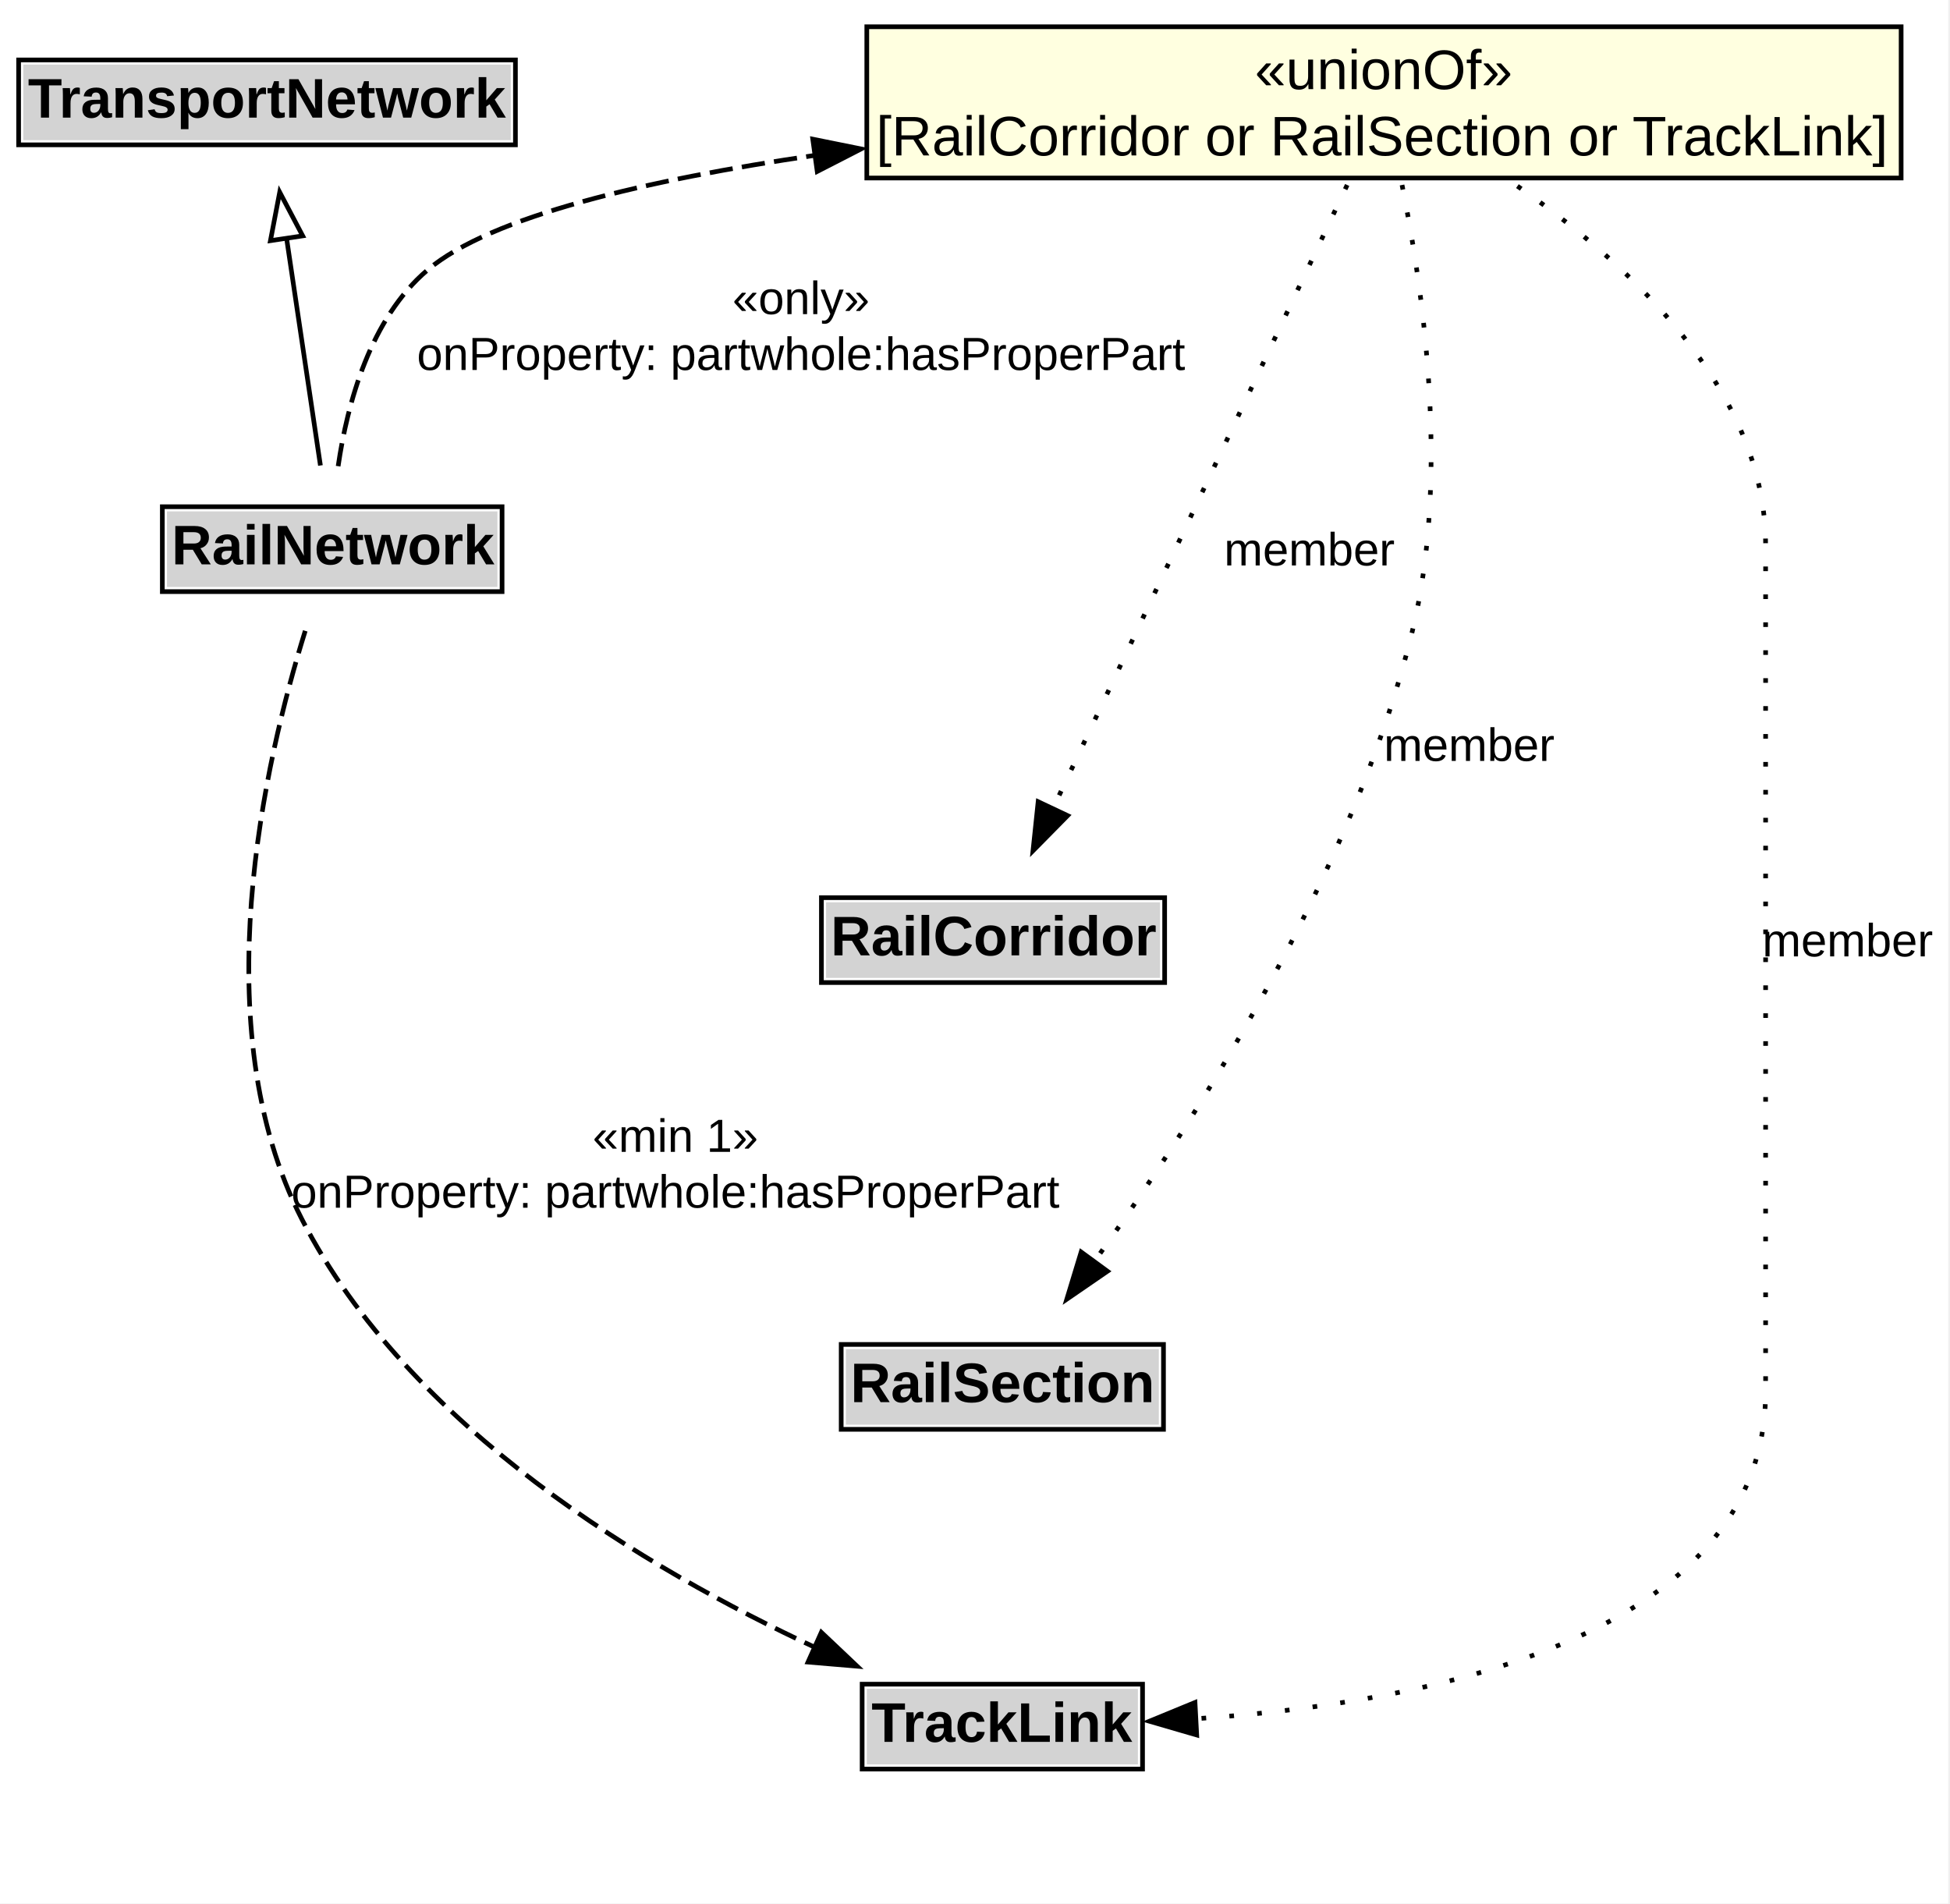
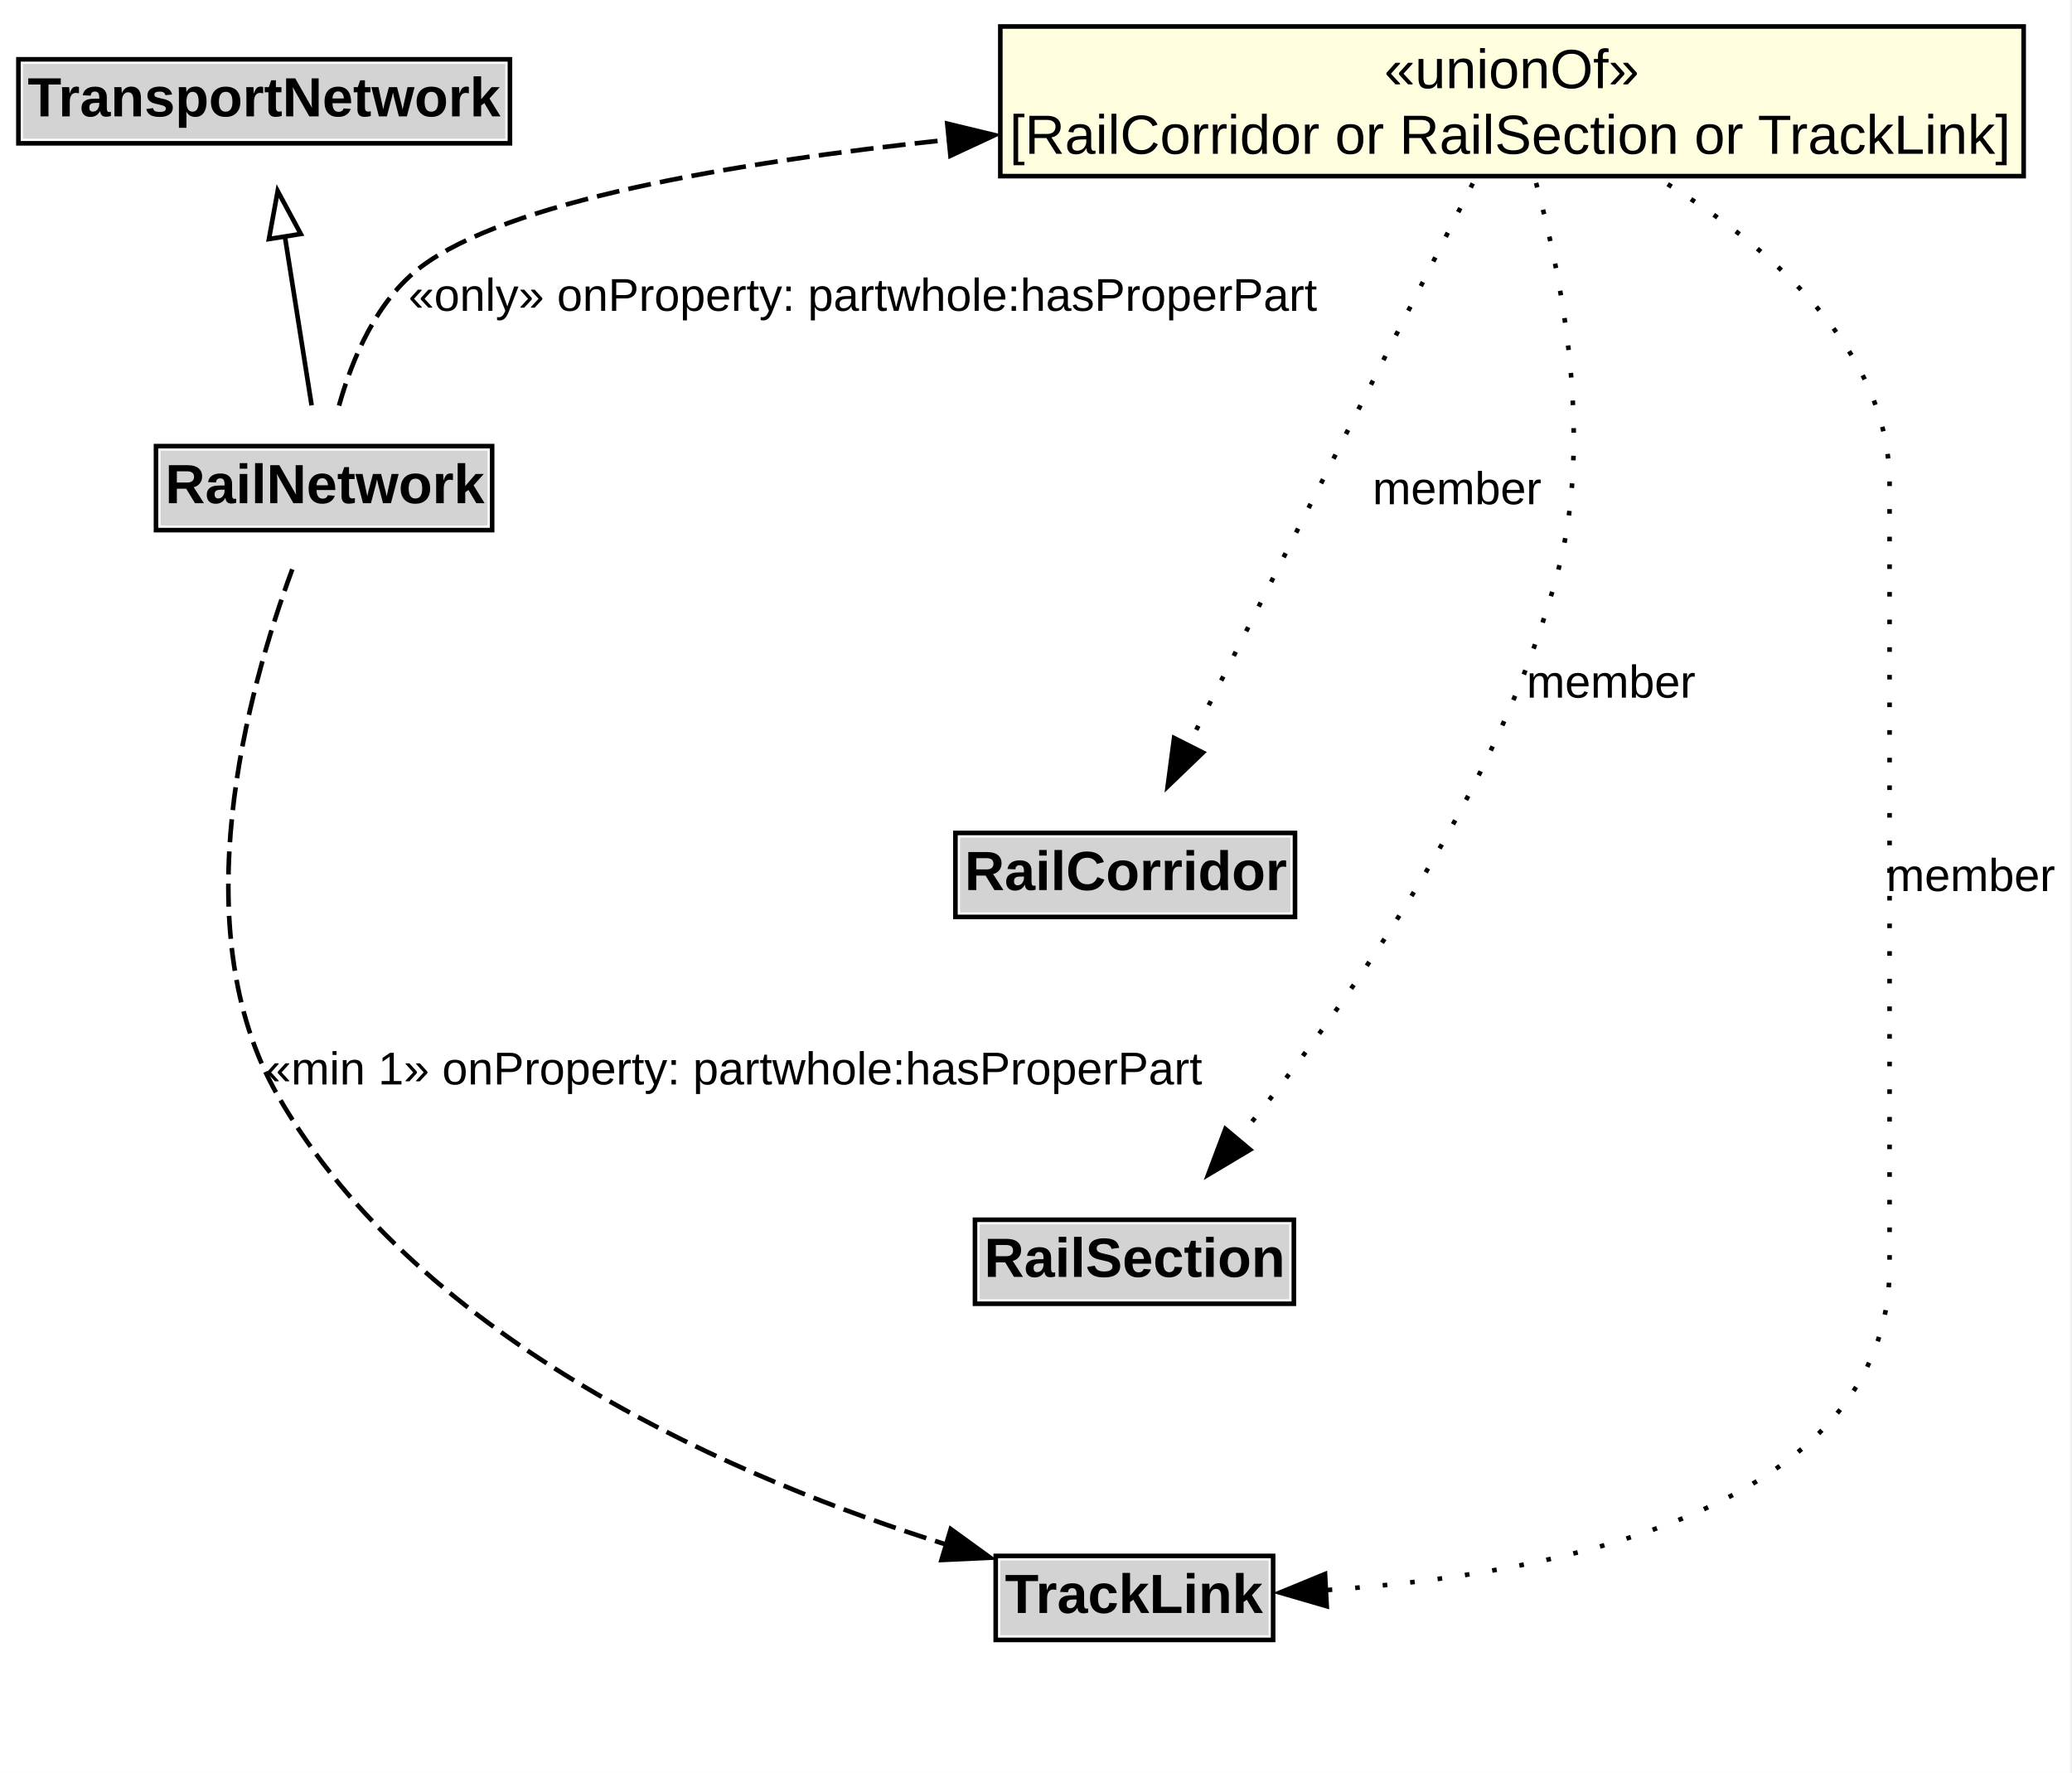
- <svg xmlns="http://www.w3.org/2000/svg" width="419pt" height="409pt" viewBox="0.00 0.00 419.00 409.00">
-   <g id="graph0" class="graph" transform="scale(1 1) rotate(0) translate(4 405)">
-     <polygon fill="white" stroke="none" points="-4,4 -4,-405 414.62,-405 414.62,4 -4,4" />
+ <svg xmlns="http://www.w3.org/2000/svg" width="450pt" height="385pt" viewBox="0.00 0.00 450.00 385.00">
+   <g id="graph0" class="graph" transform="scale(1 1) rotate(0) translate(4 381)">
+     <polygon fill="white" stroke="none" points="-4,4 -4,-381 445.62,-381 445.62,4 -4,4" />
    <g id="clust2" class="cluster">
</g>
    <g id="node1" class="node">
-       <polygon fill="lightgray" stroke="none" points="1,-374.88 1,-391.12 105.75,-391.12 105.75,-374.88 1,-374.88" />
-       <text xml:space="preserve" text-anchor="start" x="2" y="-379.73" font-family="Arial" font-weight="bold" font-size="12.00">TransportNetwork</text>
-       <polygon fill="none" stroke="black" points="0,-373.88 0,-392.12 106.75,-392.12 106.75,-373.88 0,-373.88" />
+       <polygon fill="lightgray" stroke="none" points="1,-350.88 1,-367.12 105.75,-367.12 105.75,-350.88 1,-350.88" />
+       <text xml:space="preserve" text-anchor="start" x="2" y="-355.73" font-family="Arial" font-weight="bold" font-size="12.00">TransportNetwork</text>
+       <polygon fill="none" stroke="black" points="0,-349.88 0,-368.12 106.75,-368.12 106.75,-349.88 0,-349.88" />
    </g>
    <g id="node2" class="node">
-       <polygon fill="lightgray" stroke="none" points="31.88,-278.88 31.88,-295.12 102.88,-295.12 102.88,-278.88 31.88,-278.88" />
-       <text xml:space="preserve" text-anchor="start" x="32.88" y="-283.73" font-family="Arial" font-weight="bold" font-size="12.00">RailNetwork</text>
-       <polygon fill="none" stroke="black" points="30.88,-277.88 30.88,-296.12 103.88,-296.12 103.88,-277.88 30.88,-277.88" />
+       <polygon fill="lightgray" stroke="none" points="30.88,-266.88 30.88,-283.12 101.88,-283.12 101.88,-266.88 30.88,-266.88" />
+       <text xml:space="preserve" text-anchor="start" x="31.88" y="-271.73" font-family="Arial" font-weight="bold" font-size="12.00">RailNetwork</text>
+       <polygon fill="none" stroke="black" points="29.88,-265.88 29.88,-284.12 102.88,-284.12 102.88,-265.88 29.88,-265.88" />
    </g>
    <g id="edge1" class="edge">
-       <path fill="none" stroke="black" d="M64.85,-304.98C62.82,-318.58 59.94,-337.94 57.57,-353.85" />
-       <polygon fill="none" stroke="black" points="54.11,-353.29 56.1,-363.7 61.04,-354.32 54.11,-353.29" />
+       <path fill="none" stroke="black" d="M63.68,-292.97C61.99,-303.63 59.77,-317.64 57.83,-329.92" />
+       <polygon fill="none" stroke="black" points="54.41,-329.09 56.31,-339.51 61.33,-330.19 54.41,-329.09" />
    </g>
    <g id="node6" class="node">
-       <polygon fill="lightgray" stroke="none" points="182.25,-25.88 182.25,-42.12 240.5,-42.12 240.5,-25.88 182.25,-25.88" />
-       <text xml:space="preserve" text-anchor="start" x="183.25" y="-30.73" font-family="Arial" font-weight="bold" font-size="12.00">TrackLink</text>
-       <polygon fill="none" stroke="black" points="181.25,-24.88 181.25,-43.12 241.5,-43.12 241.5,-24.88 181.25,-24.88" />
+       <polygon fill="lightgray" stroke="none" points="213.25,-25.88 213.25,-42.12 271.5,-42.12 271.5,-25.88 213.25,-25.88" />
+       <text xml:space="preserve" text-anchor="start" x="214.25" y="-30.73" font-family="Arial" font-weight="bold" font-size="12.00">TrackLink</text>
+       <polygon fill="none" stroke="black" points="212.25,-24.88 212.25,-43.12 272.5,-43.12 272.5,-24.88 212.25,-24.88" />
    </g>
    <g id="edge10" class="edge">
-       <path fill="none" stroke="black" stroke-dasharray="5,2" d="M61.59,-269.45C52.9,-241.59 39.66,-184.35 60.88,-143 83.86,-98.21 135.01,-67.81 171.29,-50.95" />
-       <polygon fill="black" stroke="black" points="172.48,-54.26 180.17,-46.98 169.62,-47.87 172.48,-54.26" />
-       <text xml:space="preserve" text-anchor="middle" x="141.12" y="-157.5" font-family="Arial" font-size="10.00">«min 1»</text>
-       <text xml:space="preserve" text-anchor="middle" x="141.12" y="-145.5" font-family="Arial" font-size="10.00">onProperty: partwhole:hasProperPart</text>
+       <path fill="none" stroke="black" stroke-dasharray="5,2" d="M59.48,-257.37C49.76,-231.13 35.44,-179.37 56.38,-143 87.46,-89 157.04,-59.51 201.73,-45.52" />
+       <polygon fill="black" stroke="black" points="202.49,-48.95 211.07,-42.73 200.48,-42.24 202.49,-48.95" />
+       <text xml:space="preserve" text-anchor="middle" x="155.38" y="-145.5" font-family="Arial" font-size="10.00">«min 1» onProperty: partwhole:hasProperPart</text>
    </g>
    <g id="node7" class="node">
-       <polygon fill="lightyellow" stroke="none" points="182.25,-366.75 182.25,-399.25 404.5,-399.25 404.5,-366.75 182.25,-366.75" />
-       <text xml:space="preserve" text-anchor="start" x="265.62" y="-385.85" font-family="Arial" font-size="12.00">«unionOf»</text>
-       <text xml:space="preserve" text-anchor="start" x="184.25" y="-371.6" font-family="Arial" font-size="12.00">[RailCorridor or RailSection or TrackLink]</text>
-       <polygon fill="none" stroke="black" points="182.25,-366.75 182.25,-399.25 404.5,-399.25 404.5,-366.75 182.25,-366.75" />
+       <polygon fill="lightyellow" stroke="none" points="213.25,-342.75 213.25,-375.25 435.5,-375.25 435.5,-342.75 213.25,-342.75" />
+       <text xml:space="preserve" text-anchor="start" x="296.62" y="-361.85" font-family="Arial" font-size="12.00">«unionOf»</text>
+       <text xml:space="preserve" text-anchor="start" x="215.25" y="-347.6" font-family="Arial" font-size="12.00">[RailCorridor or RailSection or TrackLink]</text>
+       <polygon fill="none" stroke="black" points="213.25,-342.75 213.25,-375.25 435.5,-375.25 435.5,-342.75 213.25,-342.75" />
    </g>
    <g id="edge9" class="edge">
-       <path fill="none" stroke="black" stroke-dasharray="5,2" d="M68.66,-304.83C70.62,-318.29 75.54,-336.56 87.88,-347 101.49,-358.52 135.07,-366.36 171.24,-371.64" />
-       <polygon fill="black" stroke="black" points="170.64,-375.1 181.03,-373 171.6,-368.16 170.64,-375.1" />
-       <text xml:space="preserve" text-anchor="middle" x="168.12" y="-337.5" font-family="Arial" font-size="10.00">«only»</text>
-       <text xml:space="preserve" text-anchor="middle" x="168.12" y="-325.5" font-family="Arial" font-size="10.00">onProperty: partwhole:hasProperPart</text>
+       <path fill="none" stroke="black" stroke-dasharray="5,2" d="M69.63,-292.92C72.52,-303.23 77.83,-315.77 87.38,-323 106.06,-337.16 154.23,-345.64 202.31,-350.69" />
+       <polygon fill="black" stroke="black" points="201.73,-354.15 212.03,-351.66 202.42,-347.18 201.73,-354.15" />
+       <text xml:space="preserve" text-anchor="middle" x="183.38" y="-313.5" font-family="Arial" font-size="10.00">«only» onProperty: partwhole:hasProperPart</text>
    </g>
    <g id="node4" class="node">
-       <polygon fill="lightgray" stroke="none" points="173.5,-194.88 173.5,-211.12 245.25,-211.12 245.25,-194.88 173.5,-194.88" />
-       <text xml:space="preserve" text-anchor="start" x="174.5" y="-199.72" font-family="Arial" font-weight="bold" font-size="12.00">RailCorridor</text>
-       <polygon fill="none" stroke="black" points="172.5,-193.88 172.5,-212.12 246.25,-212.12 246.25,-193.88 172.5,-193.88" />
+       <polygon fill="lightgray" stroke="none" points="204.5,-182.88 204.5,-199.12 276.25,-199.12 276.25,-182.88 204.5,-182.88" />
+       <text xml:space="preserve" text-anchor="start" x="205.5" y="-187.72" font-family="Arial" font-weight="bold" font-size="12.00">RailCorridor</text>
+       <polygon fill="none" stroke="black" points="203.5,-181.88 203.5,-200.12 277.25,-200.12 277.25,-181.88 203.5,-181.88" />
    </g>
    <g id="node5" class="node">
-       <polygon fill="lightgray" stroke="none" points="177.75,-98.88 177.75,-115.12 245,-115.12 245,-98.88 177.75,-98.88" />
-       <text xml:space="preserve" text-anchor="start" x="178.75" y="-103.72" font-family="Arial" font-weight="bold" font-size="12.00">RailSection</text>
-       <polygon fill="none" stroke="black" points="176.75,-97.88 176.75,-116.12 246,-116.12 246,-97.88 176.75,-97.88" />
+       <polygon fill="lightgray" stroke="none" points="208.75,-98.88 208.75,-115.12 276,-115.12 276,-98.88 208.75,-98.88" />
+       <text xml:space="preserve" text-anchor="start" x="209.75" y="-103.72" font-family="Arial" font-weight="bold" font-size="12.00">RailSection</text>
+       <polygon fill="none" stroke="black" points="207.75,-97.88 207.75,-116.12 277,-116.12 277,-97.88 207.75,-97.88" />
    </g>
    <g id="edge6" class="edge">
-       <path fill="none" stroke="black" stroke-dasharray="1,5" d="M285.47,-365.25C270.9,-334.38 239.69,-268.23 222.1,-230.96" />
-       <polygon fill="black" stroke="black" points="225.4,-229.75 217.96,-222.2 219.07,-232.74 225.4,-229.75" />
-       <text xml:space="preserve" text-anchor="middle" x="277.35" y="-283.5" font-family="Arial" font-size="10.00">member</text>
+       <path fill="none" stroke="black" stroke-dasharray="1,5" d="M315.86,-341.17C301.27,-312.34 271.38,-253.27 253.91,-218.74" />
+       <polygon fill="black" stroke="black" points="257.24,-217.57 249.6,-210.23 250.99,-220.73 257.24,-217.57" />
+       <text xml:space="preserve" text-anchor="middle" x="312.43" y="-271.5" font-family="Arial" font-size="10.00">member</text>
    </g>
    <g id="edge7" class="edge">
-       <path fill="none" stroke="black" stroke-dasharray="1,5" d="M297.26,-365.25C301.77,-342.93 307.59,-302.38 299.38,-269 286.6,-217.09 252.75,-164.04 230.95,-133.66" />
-       <polygon fill="black" stroke="black" points="233.96,-131.85 225.23,-125.85 228.31,-135.98 233.96,-131.85" />
-       <text xml:space="preserve" text-anchor="middle" x="311.69" y="-241.5" font-family="Arial" font-size="10.00">member</text>
+       <path fill="none" stroke="black" stroke-dasharray="1,5" d="M329.61,-341.27C335.13,-320.99 342.06,-285.95 334.38,-257 321.62,-208.95 287.62,-161.5 264.73,-133.48" />
+       <polygon fill="black" stroke="black" points="267.5,-131.34 258.4,-125.91 262.13,-135.83 267.5,-131.34" />
+       <text xml:space="preserve" text-anchor="middle" x="345.89" y="-229.5" font-family="Arial" font-size="10.00">member</text>
    </g>
    <g id="edge8" class="edge">
-       <path fill="none" stroke="black" stroke-dasharray="1,5" d="M322.05,-365.01C345.7,-348.59 375.38,-321.35 375.38,-288 375.38,-288 375.38,-288 375.38,-106 375.38,-52.69 301.49,-38.96 252.9,-35.69" />
-       <polygon fill="black" stroke="black" points="253.14,-32.2 242.97,-35.16 252.77,-39.19 253.14,-32.2" />
-       <text xml:space="preserve" text-anchor="middle" x="393" y="-199.5" font-family="Arial" font-size="10.00">member</text>
+       <path fill="none" stroke="black" stroke-dasharray="1,5" d="M358.2,-341C380.79,-327 406.38,-304.79 406.38,-276 406.38,-276 406.38,-276 406.38,-106 406.38,-52.69 332.49,-38.96 283.9,-35.69" />
+       <polygon fill="black" stroke="black" points="284.14,-32.2 273.97,-35.16 283.77,-39.19 284.14,-32.2" />
+       <text xml:space="preserve" text-anchor="middle" x="424" y="-187.5" font-family="Arial" font-size="10.00">member</text>
    </g>
  </g>
</svg>
